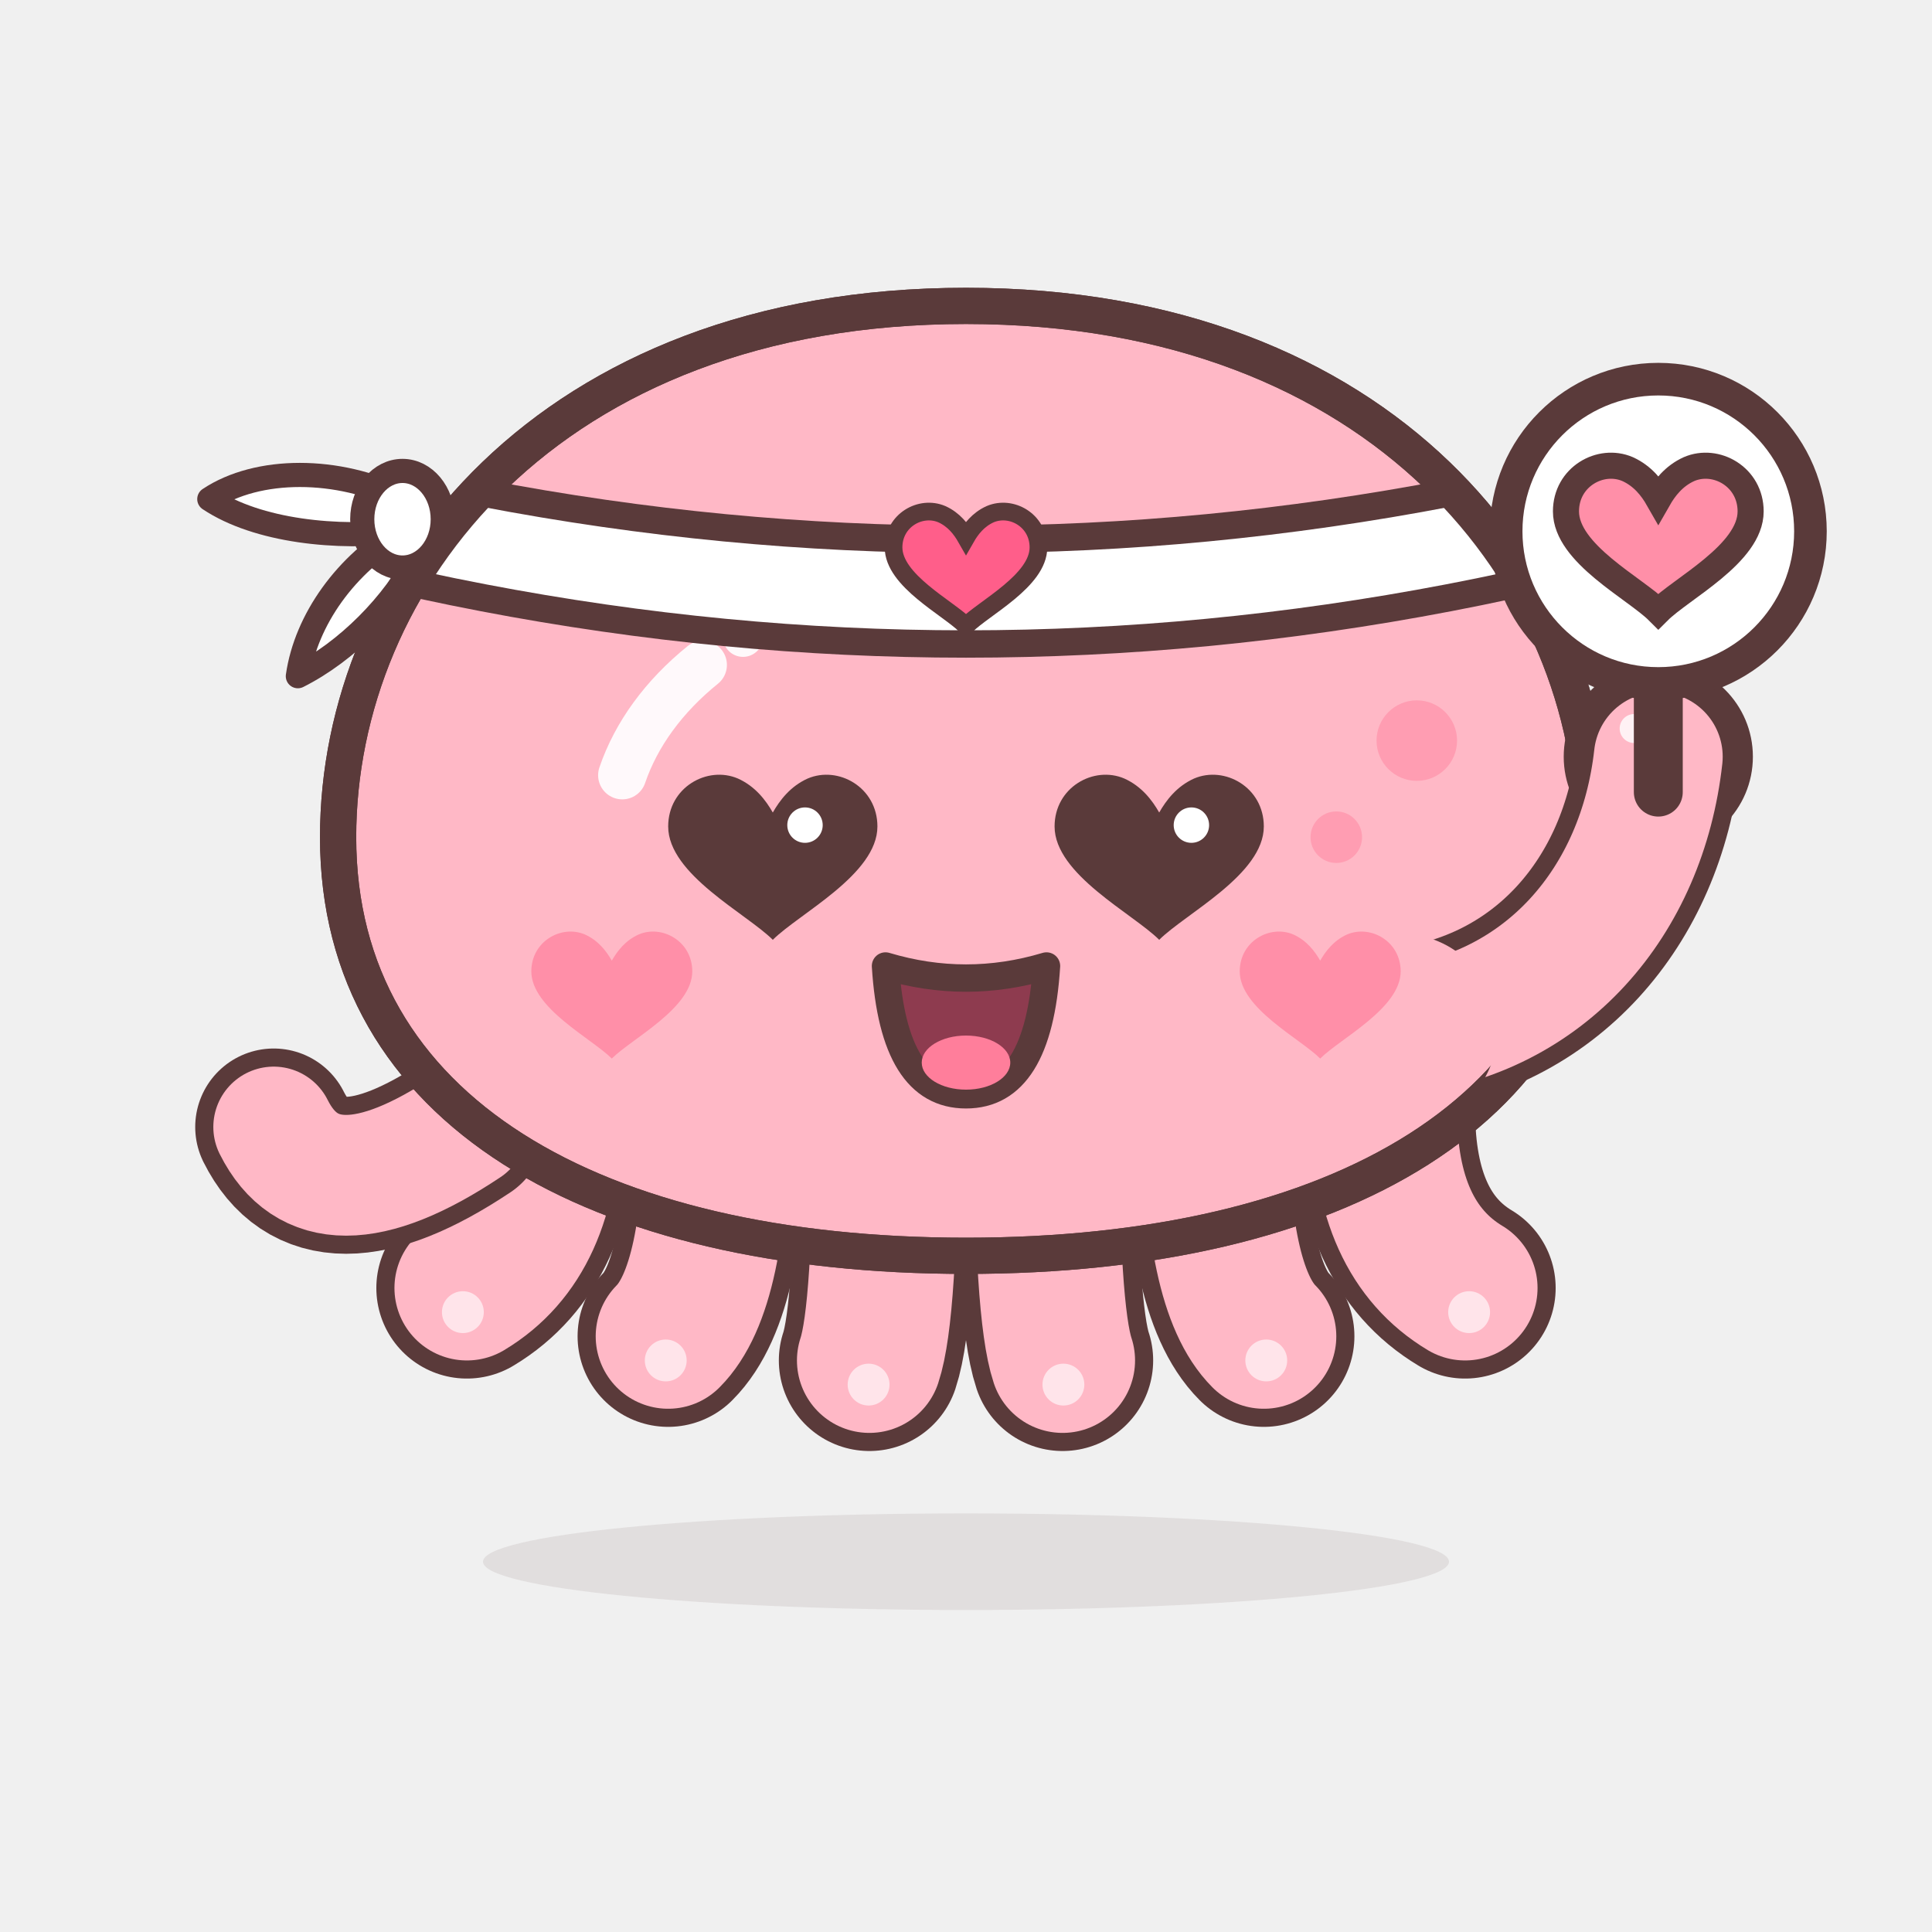
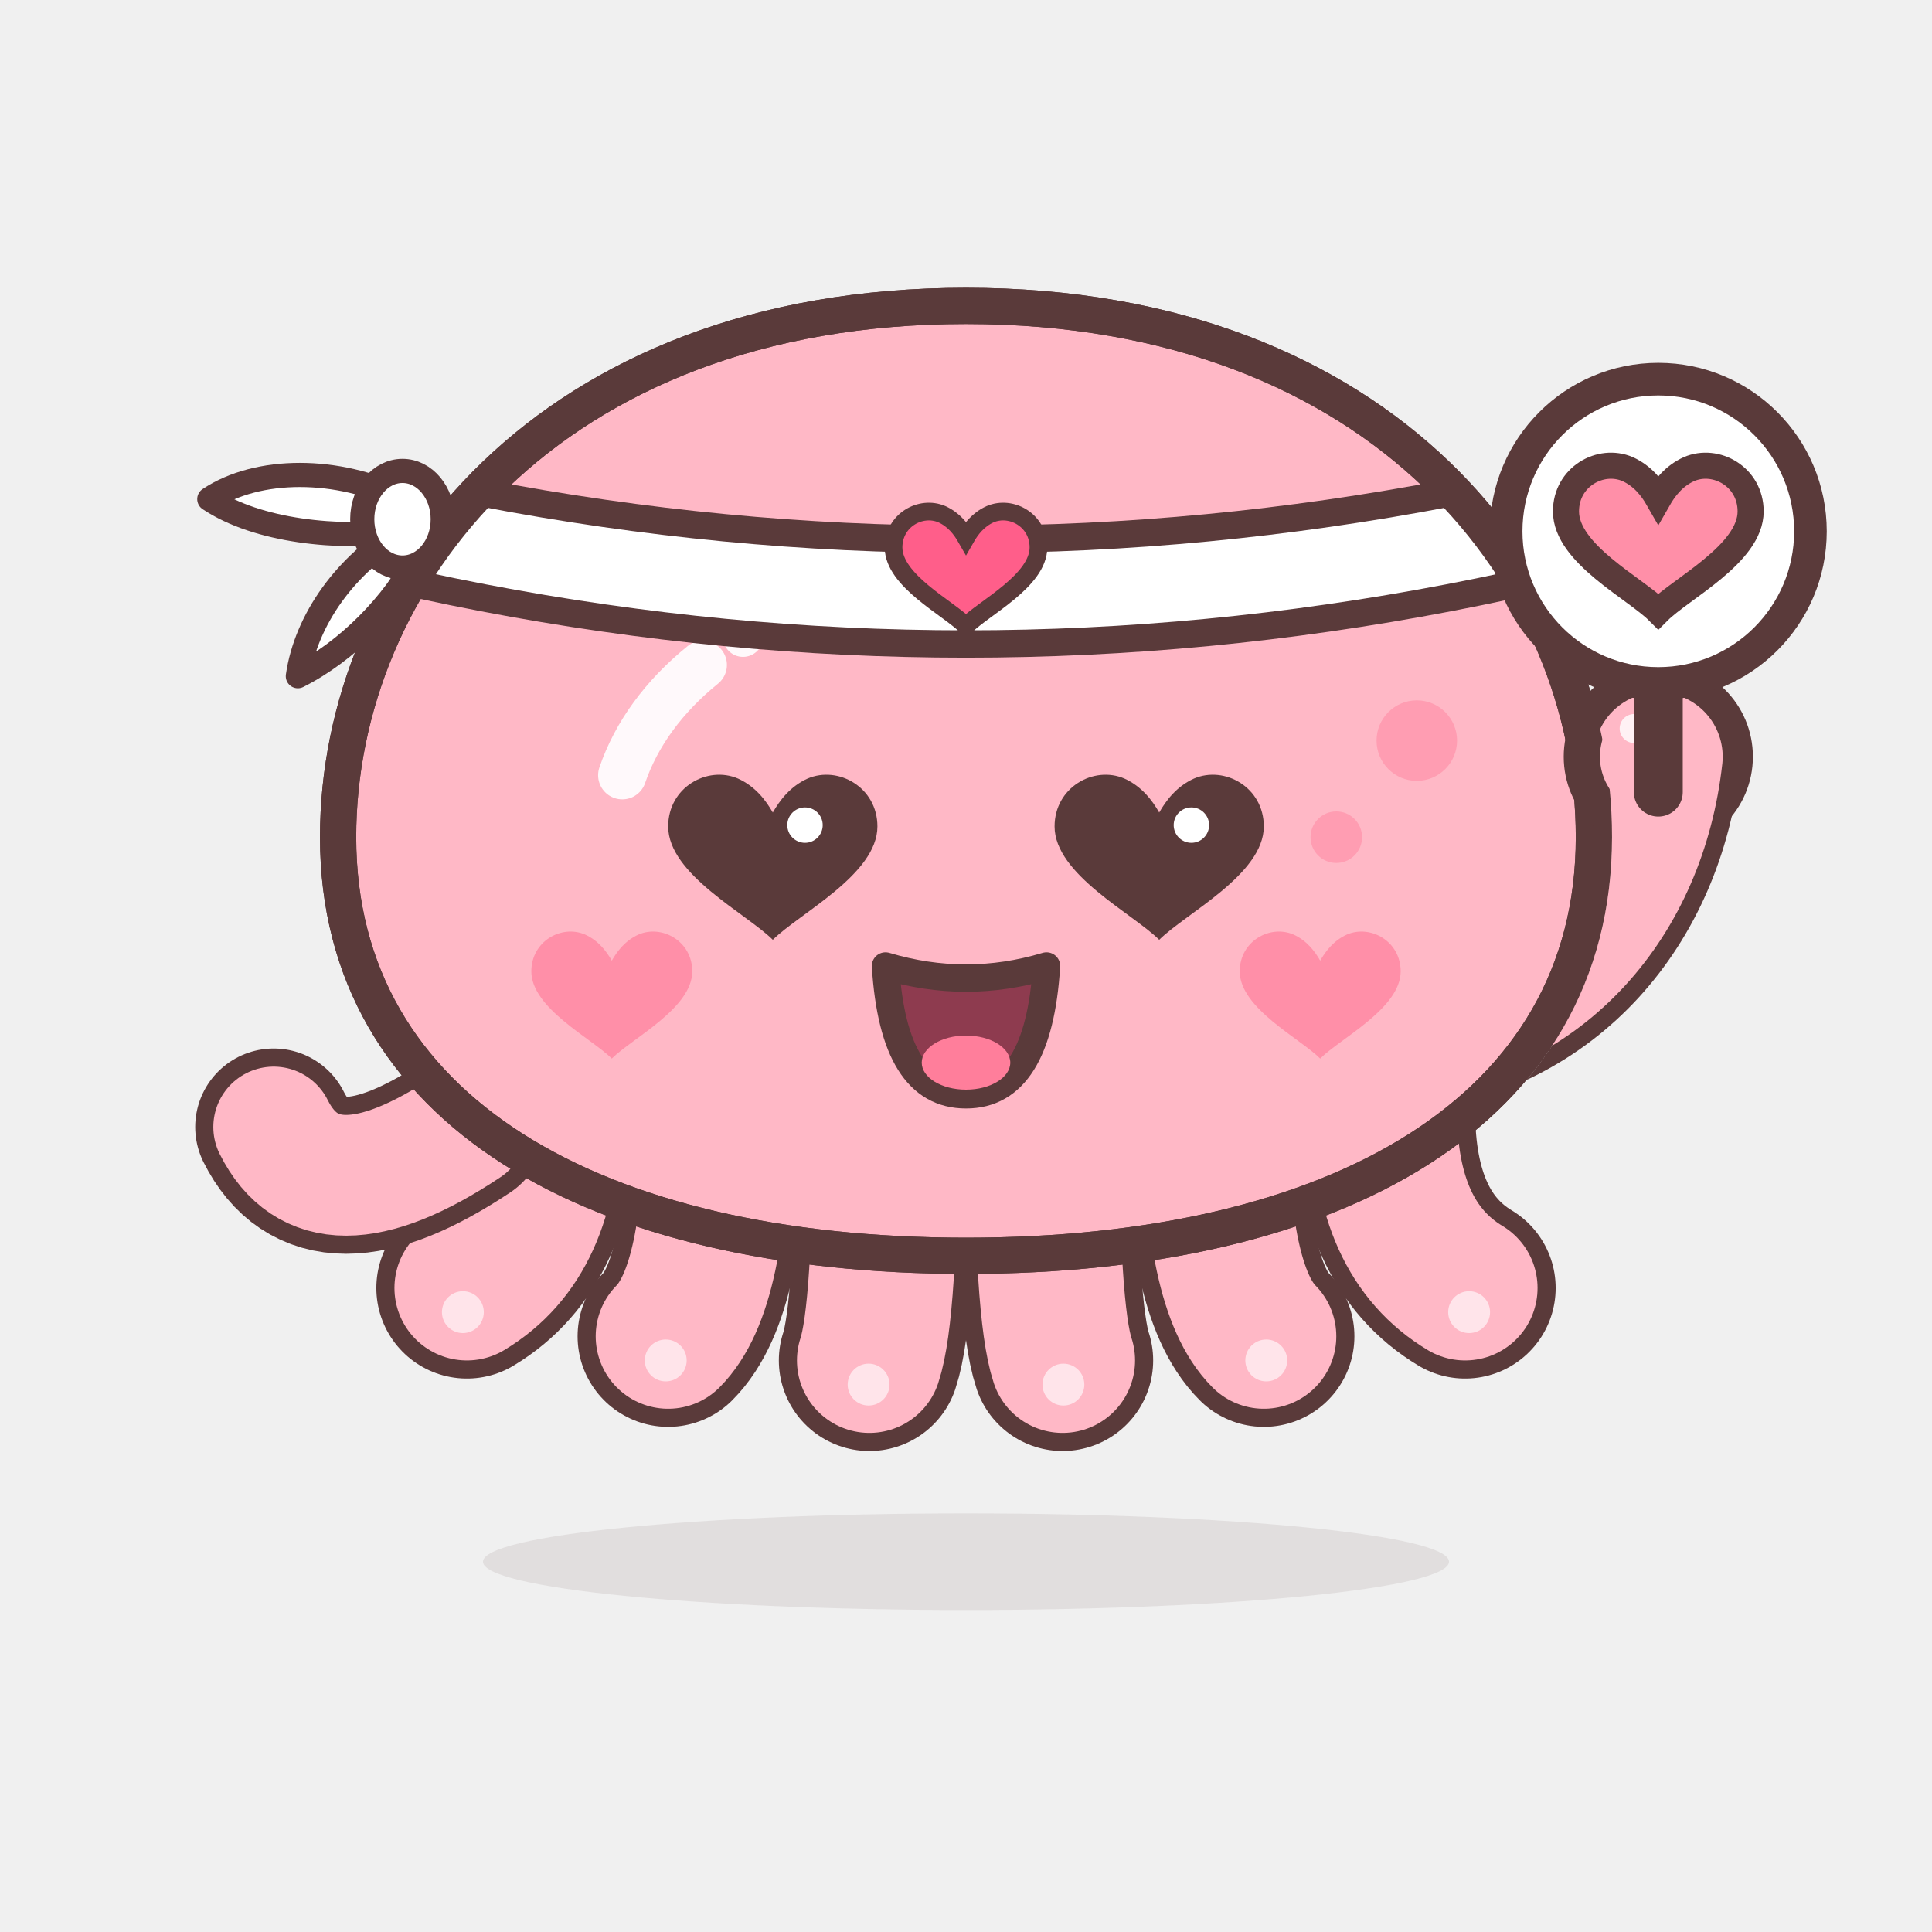
<svg xmlns="http://www.w3.org/2000/svg" viewBox="0 0 240 240" width="240" height="240">
  <defs>
    <clipPath id="ENFJ-head">
      <path d="M120 38 C 172 38, 198 72, 198 104 C 198 138, 166 156, 120 156 C 74 156, 42 138, 42 104 C 42 72, 68 38, 120 38 Z" />
    </clipPath>
  </defs>
  <ellipse cx="120" cy="194" rx="60" ry="6" fill="#5A3A3A" opacity="0.10" />
  <g fill="none" stroke-linecap="round" stroke-linejoin="round">
    <g stroke="#5A3A3A" stroke-width="22.5">
      <path d="M68 138 Q 68 154, 58 160" />
      <path d="M89 138 Q 89 160, 83 166" />
      <path d="M110 138 Q 110 163, 108 169" />
      <path d="M130 138 Q 130 163, 132 169" />
      <path d="M151 138 Q 151 160, 157 166" />
      <path d="M172 138 Q 172 154, 182 160" />
    </g>
    <g stroke="#FFB8C6" stroke-width="18">
      <path d="M68 138 Q 68 154, 58 160" />
      <path d="M89 138 Q 89 160, 83 166" />
      <path d="M110 138 Q 110 163, 108 169" />
      <path d="M130 138 Q 130 163, 132 169" />
      <path d="M151 138 Q 151 160, 157 166" />
      <path d="M172 138 Q 172 154, 182 160" />
    </g>
  </g>
  <g fill="none" stroke-linecap="round" stroke-linejoin="round">
    <g stroke="#5A3A3A" stroke-width="19.5">
      <path d="M58 140 C 46 148, 38 148, 34 140" />
    </g>
    <g stroke="#FFB8C6" stroke-width="15">
      <path d="M58 140 C 46 148, 38 148, 34 140" />
    </g>
  </g>
  <g fill="#FFE4EA">
    <circle cx="57.5" cy="163" r="2.6" />
    <circle cx="82.7" cy="169" r="2.6" />
    <circle cx="107.9" cy="172" r="2.6" />
    <circle cx="132.1" cy="172" r="2.6" />
    <circle cx="157.3" cy="169" r="2.6" />
    <circle cx="182.5" cy="163" r="2.6" />
  </g>
  <path d="M120 38 C 172 38, 198 72, 198 104 C 198 138, 166 156, 120 156 C 74 156, 42 138, 42 104 C 42 72, 68 38, 120 38 Z" fill="#FFB8C6" stroke="#5A3A3A" stroke-width="4.5" />
  <g fill="#FF9DB2">
    <circle cx="176" cy="92" r="5" />
    <circle cx="166" cy="104" r="3.2" />
  </g>
  <path d="M77.3 96.3 A 44 32 0 0 1 87.3 82.6" fill="none" stroke="#FFFFFF" stroke-width="6" stroke-linecap="round" opacity="0.92" />
  <circle cx="92.3" cy="79.1" r="2.5" fill="#FFFFFF" opacity="0.92" />
  <path d="M50 62 C 42 58, 32 58, 26 62 C 32 66, 42 67, 50 66 Z" fill="#FFFFFF" stroke="#5A3A3A" stroke-width="3" stroke-linejoin="round" />
  <path d="M50 66 C 43 70, 38 77, 37 84 C 43 81, 49 75, 52 69 Z" fill="#FFFFFF" stroke="#5A3A3A" stroke-width="3" stroke-linejoin="round" />
  <g clip-path="url(#ENFJ-head)">
    <path d="M0 44 Q 120 90, 240 44 L 240 57 Q 120 103, 0 57 Z" fill="#FFFFFF" />
    <path d="M0 44 Q 120 90, 240 44" fill="none" stroke="#5A3A3A" stroke-width="3.4" />
    <path d="M240 57 Q 120 103, 0 57" fill="none" stroke="#5A3A3A" stroke-width="3.4" />
  </g>
  <path d="M120 38 C 172 38, 198 72, 198 104 C 198 138, 166 156, 120 156 C 74 156, 42 138, 42 104 C 42 72, 68 38, 120 38 Z" fill="none" stroke="#5A3A3A" stroke-width="4.5" />
  <ellipse cx="50" cy="64.5" rx="5" ry="6" fill="#FFFFFF" stroke="#5A3A3A" stroke-width="3" />
  <path transform="translate(120 71) scale(0.750)" d="M0 9 C -3 6, -12 1.5, -12 -4 C -12 -8.5, -7.5 -11, -4 -9.5 C -2 -8.6, -0.8 -7, 0 -5.6 C 0.8 -7, 2 -8.6, 4 -9.5 C 7.5 -11, 12 -8.5, 12 -4 C 12 1.5, 3 6, 0 9 Z" fill="#FF5E8A" stroke="#5A3A3A" stroke-width="2.93" />
  <path transform="translate(76 124) scale(0.833)" d="M0 9 C -3 6, -12 1.5, -12 -4 C -12 -8.5, -7.5 -11, -4 -9.5 C -2 -8.6, -0.8 -7, 0 -5.6 C 0.8 -7, 2 -8.6, 4 -9.5 C 7.5 -11, 12 -8.5, 12 -4 C 12 1.5, 3 6, 0 9 Z" fill="#FF8FA8" />
  <path transform="translate(164 124) scale(0.833)" d="M0 9 C -3 6, -12 1.5, -12 -4 C -12 -8.5, -7.5 -11, -4 -9.5 C -2 -8.6, -0.8 -7, 0 -5.6 C 0.8 -7, 2 -8.6, 4 -9.5 C 7.5 -11, 12 -8.5, 12 -4 C 12 1.5, 3 6, 0 9 Z" fill="#FF8FA8" />
  <path transform="translate(96 107) scale(1.083)" d="M0 9 C -3 6, -12 1.5, -12 -4 C -12 -8.5, -7.5 -11, -4 -9.5 C -2 -8.6, -0.8 -7, 0 -5.6 C 0.8 -7, 2 -8.6, 4 -9.5 C 7.5 -11, 12 -8.5, 12 -4 C 12 1.5, 3 6, 0 9 Z" fill="#5A3A3A" />
  <circle cx="100" cy="102.5" r="2.2" fill="#FFFFFF" />
  <path transform="translate(144 107) scale(1.083)" d="M0 9 C -3 6, -12 1.5, -12 -4 C -12 -8.5, -7.5 -11, -4 -9.5 C -2 -8.6, -0.8 -7, 0 -5.6 C 0.8 -7, 2 -8.6, 4 -9.5 C 7.5 -11, 12 -8.5, 12 -4 C 12 1.5, 3 6, 0 9 Z" fill="#5A3A3A" />
  <circle cx="148" cy="102.5" r="2.2" fill="#FFFFFF" />
  <path d="M110 120 Q 120 123, 130 120 Q 129 136, 120 136 Q 111 136, 110 120 Z" fill="#8E3B4F" stroke="#5A3A3A" stroke-width="3.4" stroke-linejoin="round" />
  <ellipse cx="120" cy="132" rx="5.5" ry="3.36" fill="#FF7E9B" />
  <mask id="ENFJ-arms" maskUnits="userSpaceOnUse" x="0" y="0" width="240" height="240">
    <rect width="240" height="240" fill="#fff" />
-     <circle cx="174.0" cy="128.0" r="12" fill="#000" />
+     <path d="M120 38 C 172 38, 198 72, 198 104 C 198 138, 166 156, 120 156 C 74 156, 42 138, 42 104 C 42 72, 68 38, 120 38 Z" fill="#000" stroke="#000" stroke-width="4.5" />
  </mask>
-   <g mask="url(#ENFJ-arms)">
-     <g stroke="#5A3A3A" stroke-width="20.5" fill="none" stroke-linecap="round">
-       <path d="M174 128 C 192 126, 204 112, 206 94" />
-     </g>
-     <circle cx="206.0" cy="94.0" r="11.75" fill="#5A3A3A" />
-     <g stroke="#FFB8C6" stroke-width="16" fill="none" stroke-linecap="round">
-       <path d="M174 128 C 192 126, 204 112, 206 94" />
-     </g>
-     <circle cx="206.0" cy="94.0" r="7.25" fill="#FFB8C6" />
-     <circle cx="203.0" cy="90.5" r="1.8" fill="#FFFFFF" opacity="0.8" />
+   <g mask="url(#ENFJ-arms)" stroke="#5A3A3A" stroke-width="20.5" fill="none" stroke-linecap="round">
+     <path d="M174 128 C 192 126, 204 112, 206 94" />
  </g>
+   <circle cx="206.0" cy="94.0" r="11.75" fill="#5A3A3A" />
+   <g mask="url(#ENFJ-arms)" stroke="#FFB8C6" stroke-width="16" fill="none" stroke-linecap="round">
+     <path d="M174 128 C 192 126, 204 112, 206 94" />
+   </g>
+   <circle cx="206.0" cy="94.0" r="7.25" fill="#FFB8C6" />
+   <circle cx="203.0" cy="90.5" r="1.8" fill="#FFFFFF" opacity="0.8" />
  <g transform="translate(206 66) scale(1.35) translate(-206 -66)">
    <path d="M206 76 L 206 90" fill="none" stroke="#5A3A3A" stroke-width="4.5" stroke-linecap="round" stroke-linejoin="round" />
    <circle cx="206" cy="66" r="14" fill="#FFFFFF" stroke="#5A3A3A" stroke-width="3" />
    <path transform="translate(206 67) scale(0.708)" d="M0 9 C -3 6, -12 1.5, -12 -4 C -12 -8.5, -7.5 -11, -4 -9.5 C -2 -8.6, -0.8 -7, 0 -5.6 C 0.8 -7, 2 -8.6, 4 -9.5 C 7.5 -11, 12 -8.5, 12 -4 C 12 1.5, 3 6, 0 9 Z" fill="#FF8FA8" stroke="#5A3A3A" stroke-width="3.39" />
  </g>
</svg>
